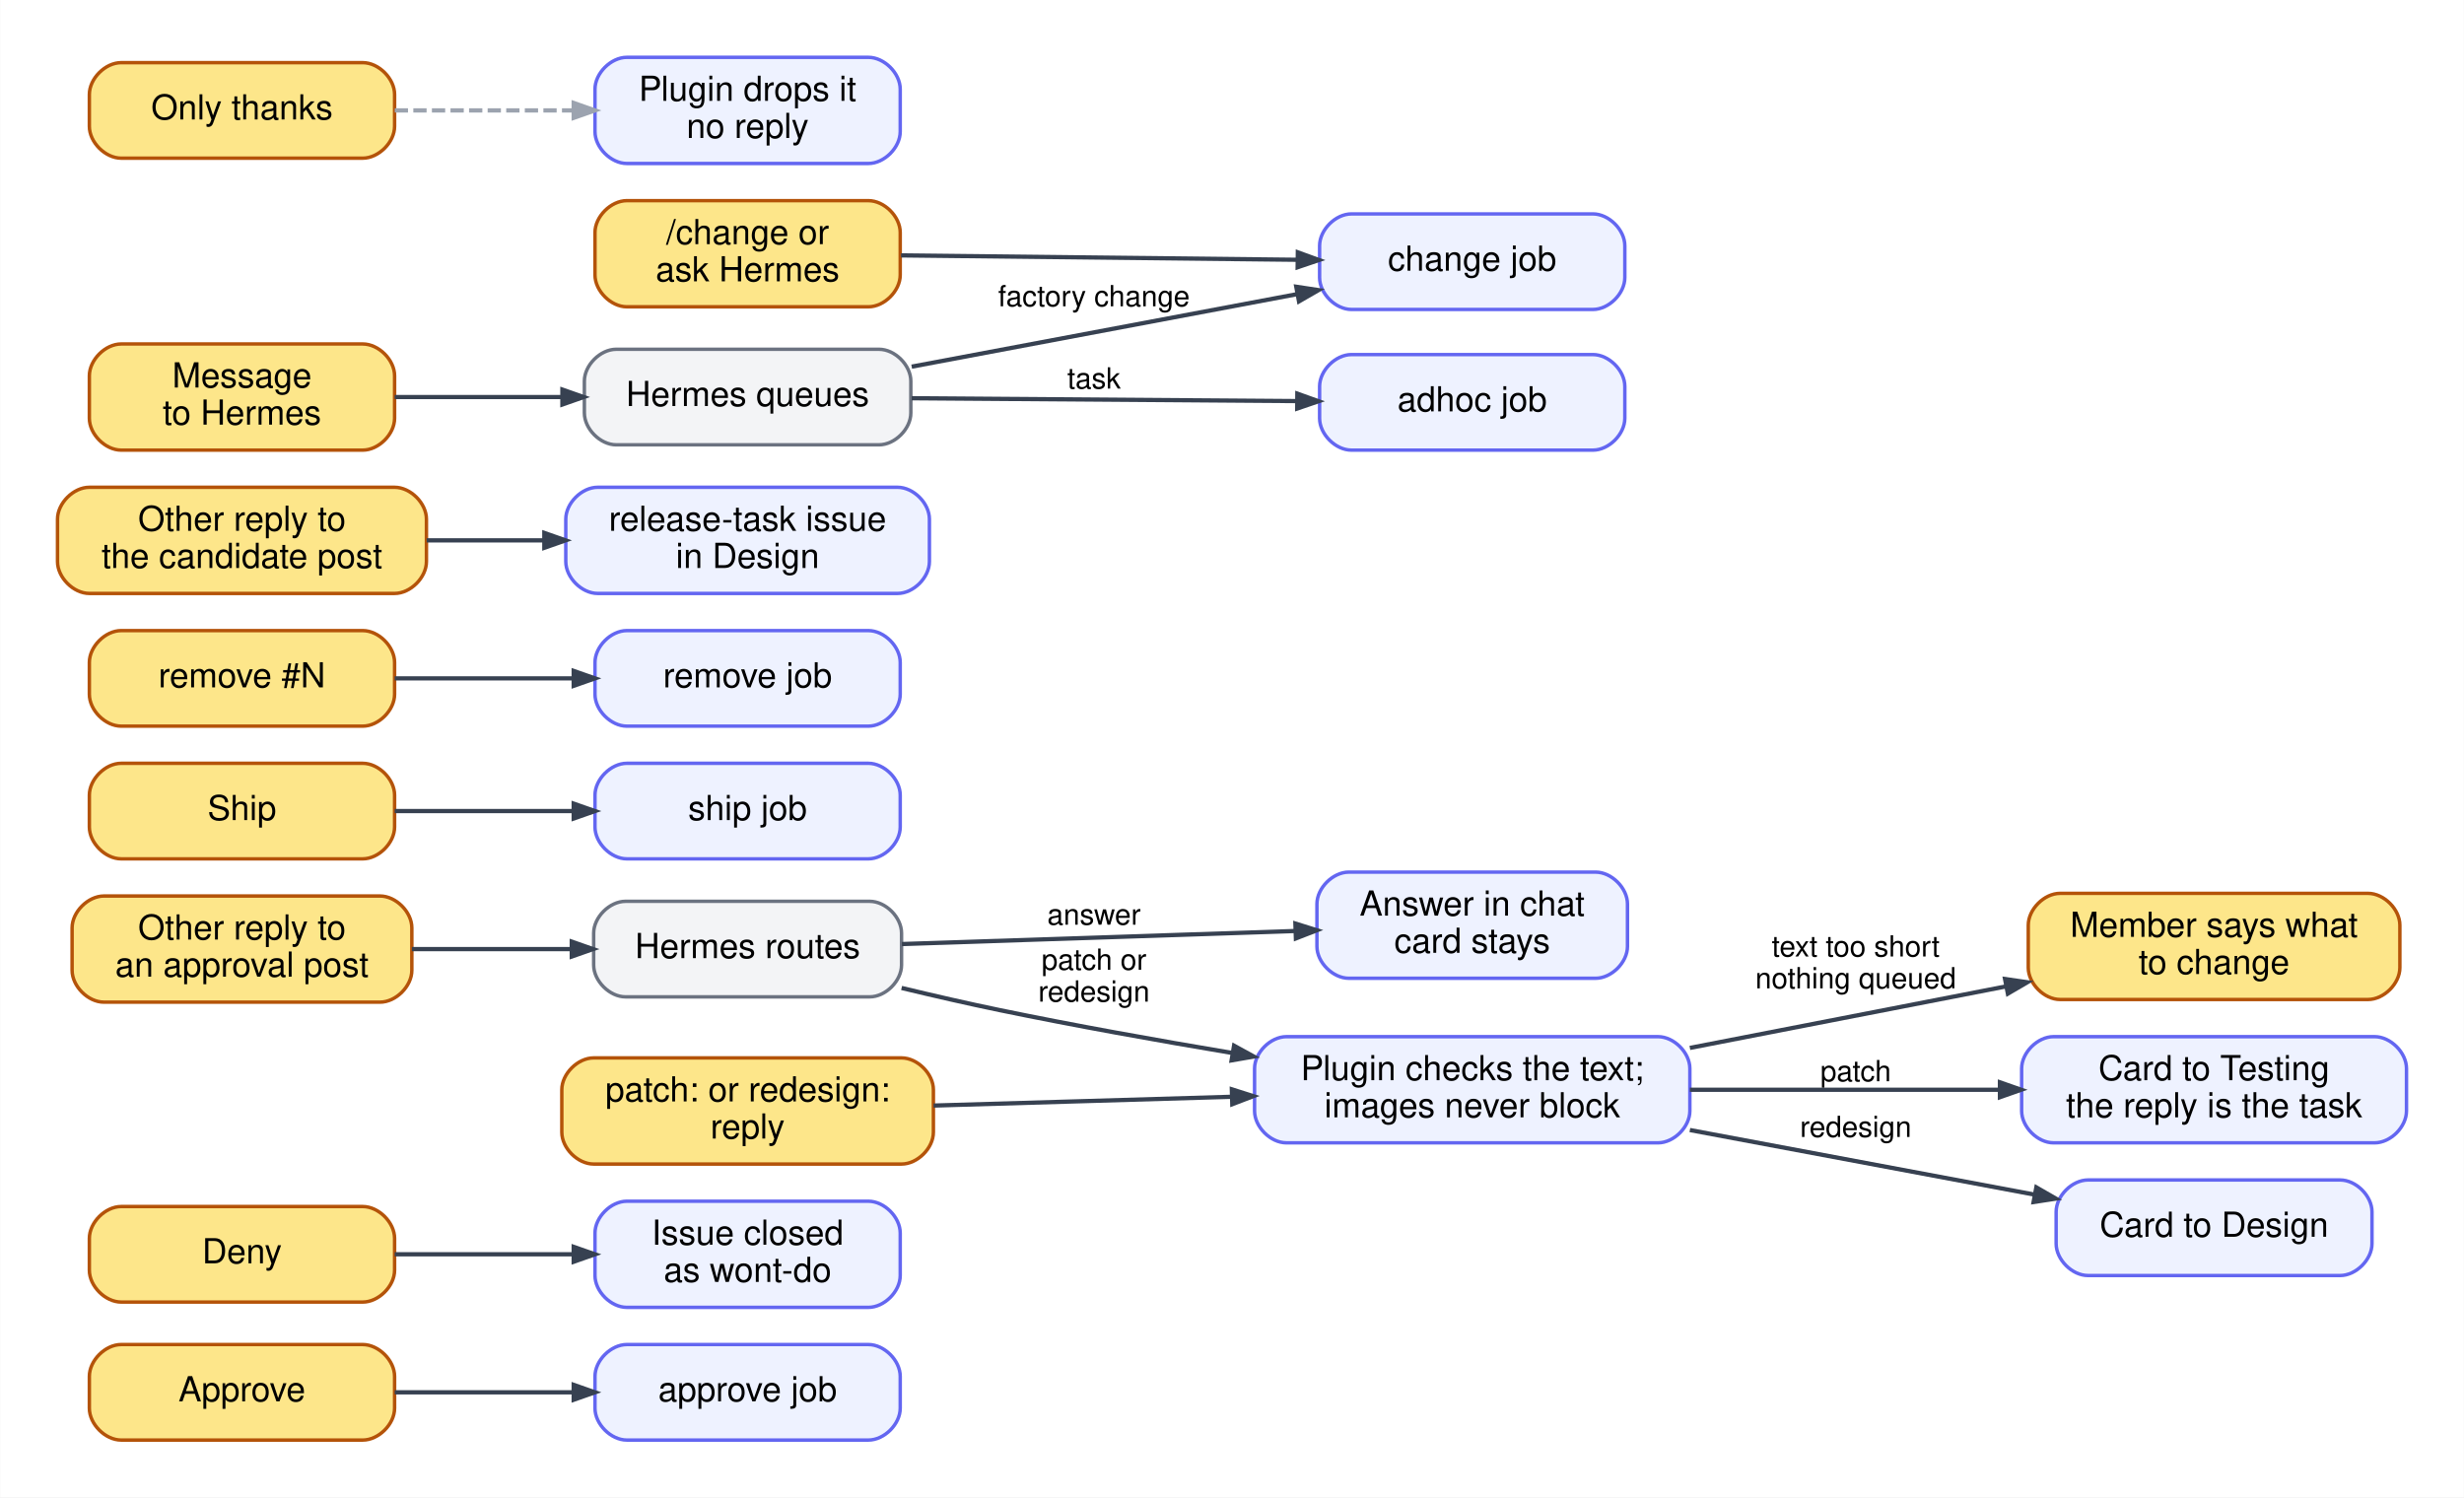
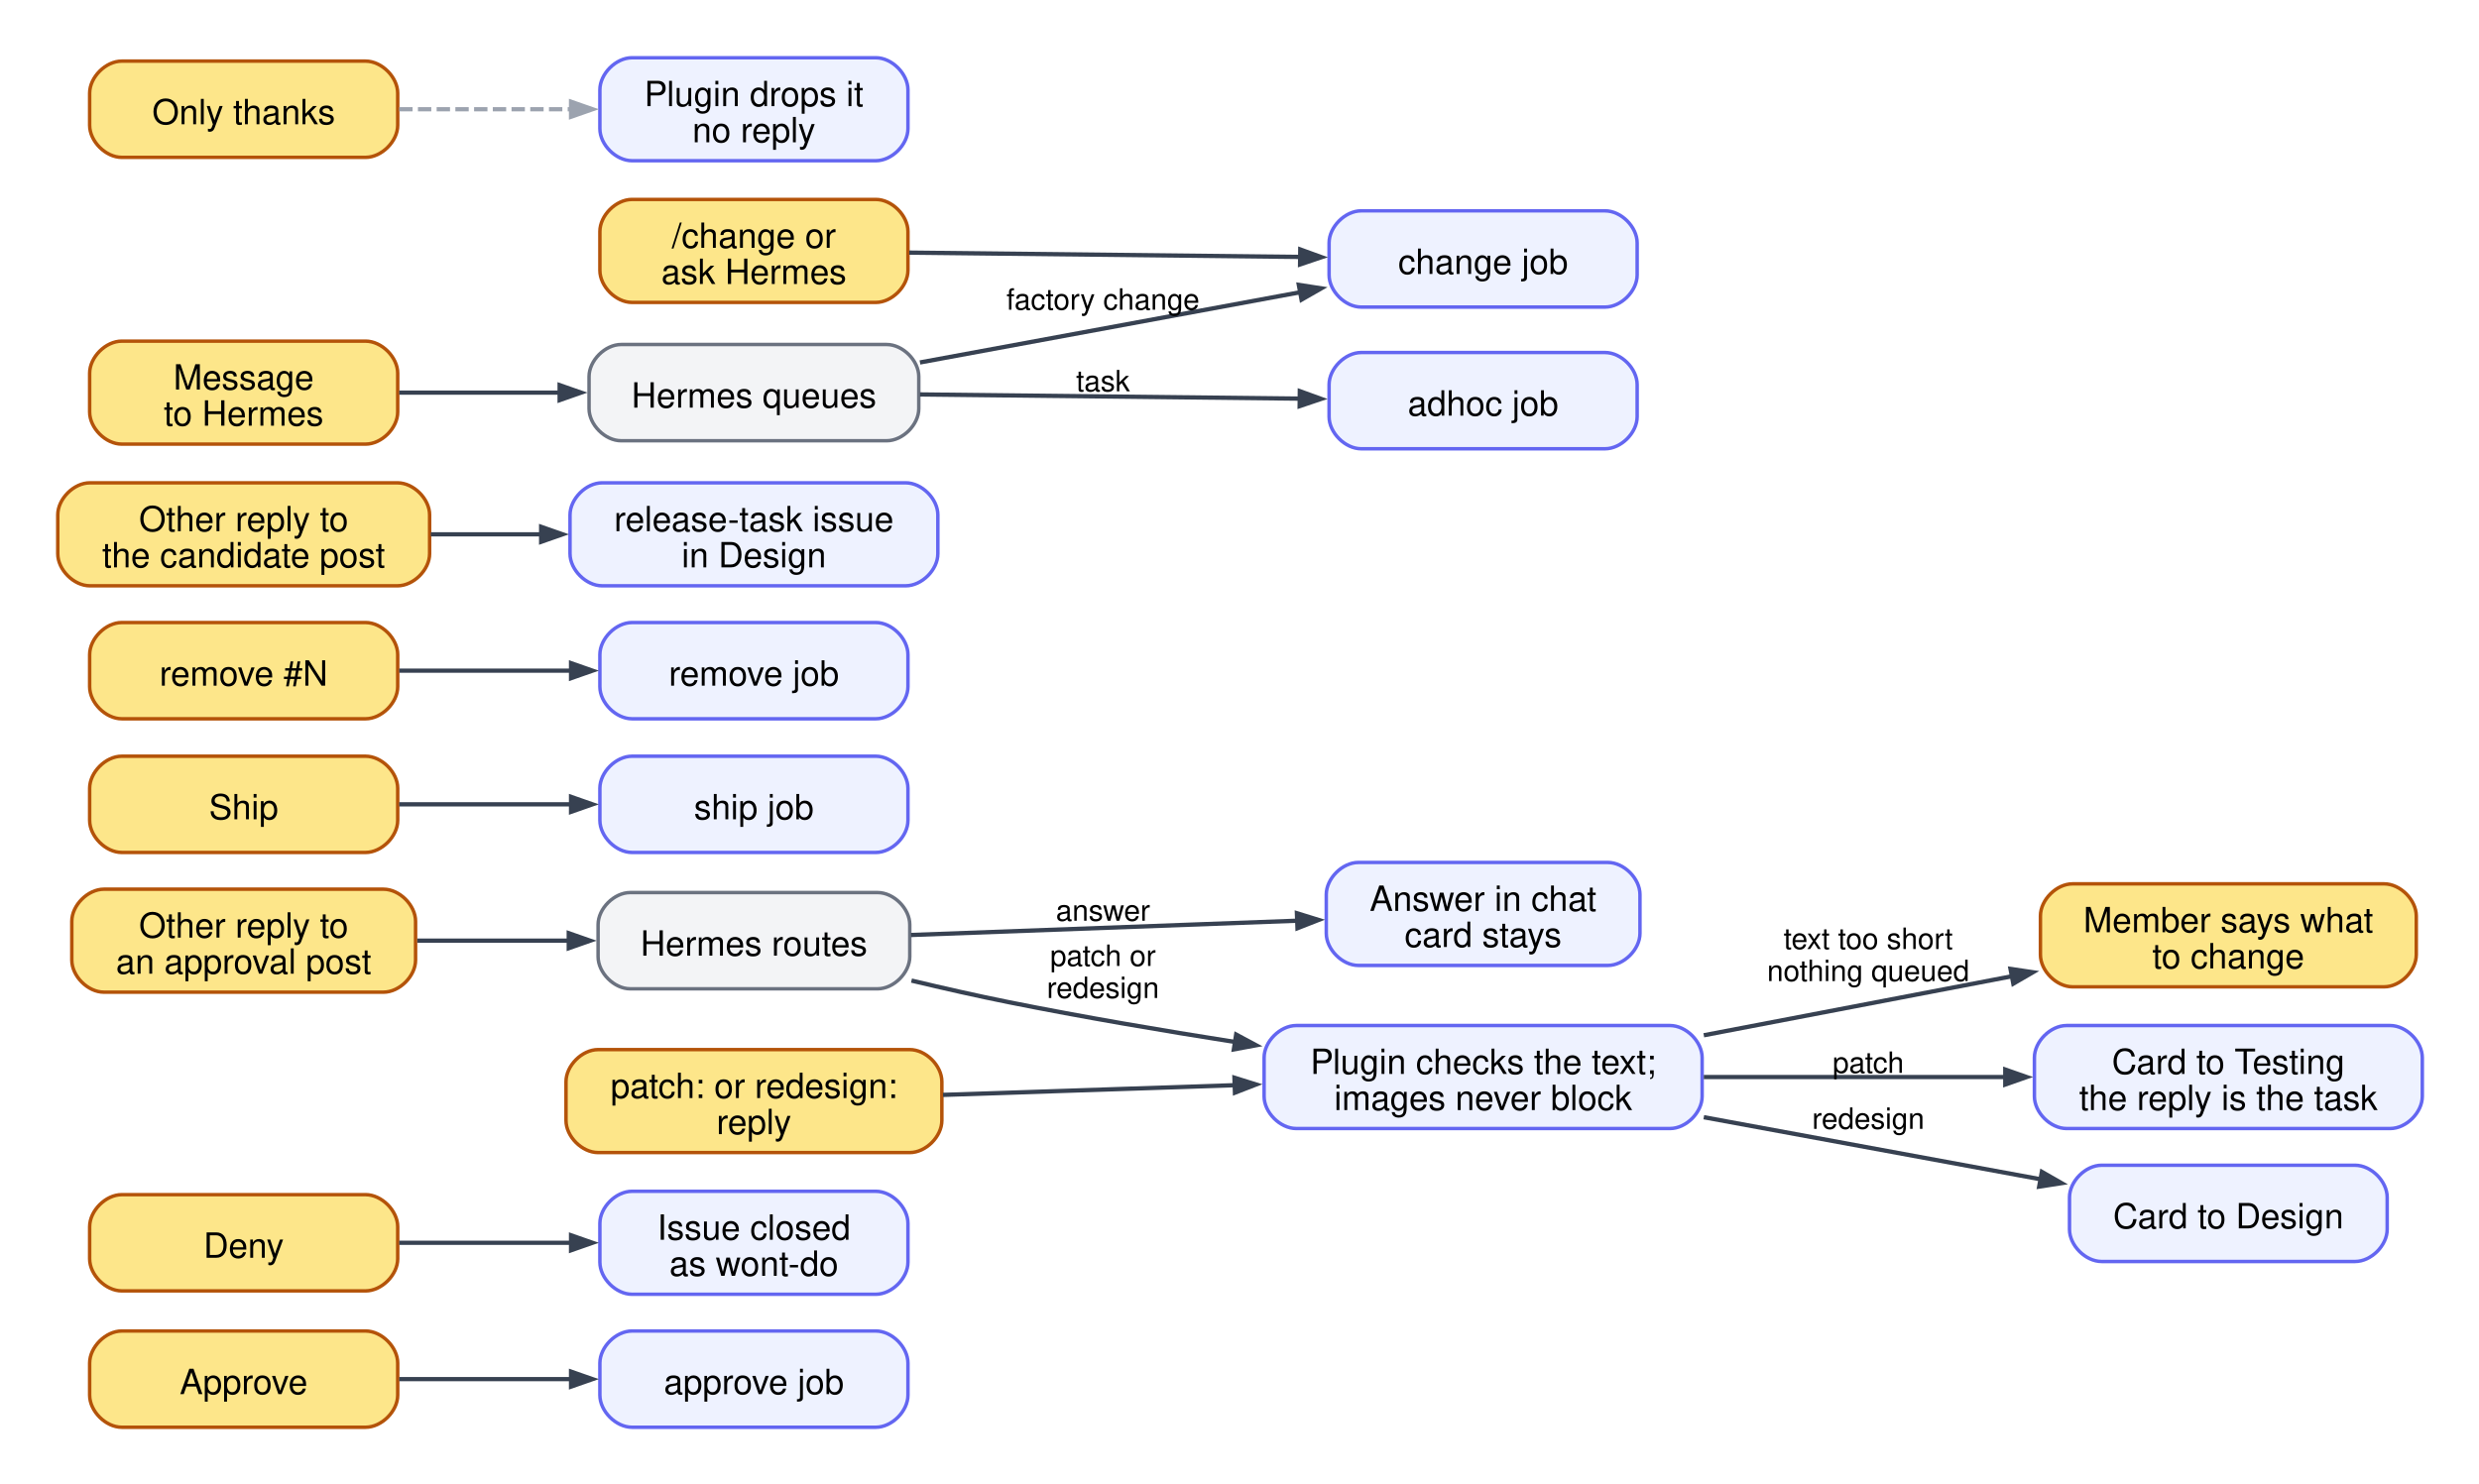
- <svg xmlns="http://www.w3.org/2000/svg" width="928pt" height="564pt" viewBox="0.00 0.00 928.20 564.20">
-   <g id="graph0" class="graph" transform="scale(1 1) rotate(0) translate(21.6 542.6)">
-     <polygon fill="white" stroke="transparent" points="-21.6,21.6 -21.6,-542.6 906.6,-542.6 906.6,21.6 -21.6,21.6" />
+ <svg xmlns="http://www.w3.org/2000/svg" width="927pt" height="555pt" viewBox="0.00 0.00 927.00 555.00">
+   <g id="graph0" class="graph" transform="scale(1 1) rotate(0) translate(21.6 533.86)">
+     <polygon fill="white" stroke="none" points="-21.6,21.6 -21.6,-533.86 905.8,-533.86 905.8,21.6 -21.6,21.6" />
    <g id="node1" class="node">
-       <path fill="#fde68a" stroke="#b45309" stroke-width="1.3" d="M115,-36C115,-36 24,-36 24,-36 18,-36 12,-30 12,-24 12,-24 12,-12 12,-12 12,-6 18,0 24,0 24,0 115,0 115,0 121,0 127,-6 127,-12 127,-12 127,-24 127,-24 127,-30 121,-36 115,-36" />
-       <text text-anchor="middle" x="69.5" y="-14.6" font-family="Helvetica,sans-Serif" font-size="13.00">Approve</text>
+       <path fill="#fde68a" stroke="#b45309" stroke-width="1.3" d="M115.12,-36C115.12,-36 23.92,-36 23.92,-36 17.92,-36 11.92,-30 11.92,-24 11.92,-24 11.92,-12 11.92,-12 11.92,-6 17.92,0 23.92,0 23.92,0 115.12,0 115.12,0 121.12,0 127.12,-6 127.12,-12 127.12,-12 127.12,-24 127.12,-24 127.12,-30 121.12,-36 115.12,-36" />
+       <text xml:space="preserve" text-anchor="middle" x="69.52" y="-12.4" font-family="Helvetica,sans-Serif" font-size="13.00">Approve</text>
    </g>
    <g id="node15" class="node">
-       <path fill="#eef2ff" stroke="#6366f1" stroke-width="1.3" d="M305.5,-36C305.5,-36 214.5,-36 214.5,-36 208.5,-36 202.5,-30 202.5,-24 202.5,-24 202.5,-12 202.5,-12 202.5,-6 208.5,0 214.5,0 214.5,0 305.5,0 305.5,0 311.5,0 317.5,-6 317.5,-12 317.5,-12 317.5,-24 317.5,-24 317.5,-30 311.5,-36 305.5,-36" />
-       <text text-anchor="middle" x="260" y="-14.6" font-family="Helvetica,sans-Serif" font-size="13.00">approve job</text>
+       <path fill="#eef2ff" stroke="#6366f1" stroke-width="1.3" d="M305.92,-36C305.92,-36 214.72,-36 214.72,-36 208.72,-36 202.72,-30 202.72,-24 202.72,-24 202.72,-12 202.72,-12 202.72,-6 208.72,0 214.72,0 214.72,0 305.92,0 305.92,0 311.92,0 317.92,-6 317.92,-12 317.92,-12 317.92,-24 317.92,-24 317.92,-30 311.92,-36 305.92,-36" />
+       <text xml:space="preserve" text-anchor="middle" x="260.32" y="-12.4" font-family="Helvetica,sans-Serif" font-size="13.00">approve job</text>
    </g>
    <g id="edge1" class="edge">
-       <path fill="none" stroke="#374151" stroke-width="1.6" d="M127.06,-18C148.21,-18 172.4,-18 194.24,-18" />
-       <polygon fill="#374151" stroke="#374151" stroke-width="1.6" points="194.48,-20.8 202.48,-18 194.48,-15.2 194.48,-20.8" />
+       <path fill="none" stroke="#374151" stroke-width="1.6" d="M127.68,-18C148.02,-18 171.09,-18 192.19,-18" />
+       <polygon fill="#374151" stroke="#374151" stroke-width="1.6" points="191.94,-20.8 199.94,-18 191.94,-15.2 191.94,-20.8" />
    </g>
    <g id="node2" class="node">
-       <path fill="#fde68a" stroke="#b45309" stroke-width="1.3" d="M115,-88C115,-88 24,-88 24,-88 18,-88 12,-82 12,-76 12,-76 12,-64 12,-64 12,-58 18,-52 24,-52 24,-52 115,-52 115,-52 121,-52 127,-58 127,-64 127,-64 127,-76 127,-76 127,-82 121,-88 115,-88" />
-       <text text-anchor="middle" x="69.5" y="-66.6" font-family="Helvetica,sans-Serif" font-size="13.00">Deny</text>
+       <path fill="#fde68a" stroke="#b45309" stroke-width="1.3" d="M115.12,-87C115.12,-87 23.92,-87 23.92,-87 17.92,-87 11.92,-81 11.92,-75 11.92,-75 11.92,-63 11.92,-63 11.92,-57 17.92,-51 23.92,-51 23.92,-51 115.12,-51 115.12,-51 121.12,-51 127.12,-57 127.12,-63 127.12,-63 127.12,-75 127.12,-75 127.12,-81 121.12,-87 115.12,-87" />
+       <text xml:space="preserve" text-anchor="middle" x="69.52" y="-63.4" font-family="Helvetica,sans-Serif" font-size="13.00">Deny</text>
    </g>
    <g id="node16" class="node">
-       <path fill="#eef2ff" stroke="#6366f1" stroke-width="1.3" d="M305.5,-90C305.5,-90 214.5,-90 214.5,-90 208.5,-90 202.5,-84 202.5,-78 202.5,-78 202.5,-62 202.5,-62 202.5,-56 208.5,-50 214.5,-50 214.5,-50 305.5,-50 305.5,-50 311.5,-50 317.5,-56 317.5,-62 317.5,-62 317.5,-78 317.5,-78 317.5,-84 311.5,-90 305.5,-90" />
-       <text text-anchor="middle" x="260" y="-73.6" font-family="Helvetica,sans-Serif" font-size="13.00">Issue closed</text>
-       <text text-anchor="middle" x="260" y="-59.6" font-family="Helvetica,sans-Serif" font-size="13.00">as wont-do</text>
+       <path fill="#eef2ff" stroke="#6366f1" stroke-width="1.3" d="M305.92,-88.26C305.92,-88.26 214.72,-88.26 214.72,-88.26 208.72,-88.26 202.72,-82.26 202.72,-76.26 202.72,-76.26 202.72,-61.74 202.72,-61.74 202.72,-55.74 208.72,-49.74 214.72,-49.74 214.72,-49.74 305.92,-49.74 305.92,-49.74 311.92,-49.74 317.92,-55.74 317.92,-61.74 317.92,-61.74 317.92,-76.26 317.92,-76.26 317.92,-82.26 311.92,-88.26 305.92,-88.26" />
+       <text xml:space="preserve" text-anchor="middle" x="260.32" y="-70.15" font-family="Helvetica,sans-Serif" font-size="13.00">Issue closed</text>
+       <text xml:space="preserve" text-anchor="middle" x="260.32" y="-56.65" font-family="Helvetica,sans-Serif" font-size="13.00">as wont-do</text>
    </g>
    <g id="edge2" class="edge">
-       <path fill="none" stroke="#374151" stroke-width="1.6" d="M127.06,-70C148.21,-70 172.4,-70 194.24,-70" />
-       <polygon fill="#374151" stroke="#374151" stroke-width="1.6" points="194.48,-72.8 202.48,-70 194.48,-67.2 194.48,-72.8" />
+       <path fill="none" stroke="#374151" stroke-width="1.6" d="M127.68,-69C148.02,-69 171.09,-69 192.19,-69" />
+       <polygon fill="#374151" stroke="#374151" stroke-width="1.6" points="191.94,-71.8 199.94,-69 191.94,-66.2 191.94,-71.8" />
    </g>
    <g id="node3" class="node">
-       <path fill="#fde68a" stroke="#b45309" stroke-width="1.3" d="M121.5,-205C121.5,-205 17.5,-205 17.5,-205 11.5,-205 5.5,-199 5.5,-193 5.5,-193 5.5,-177 5.5,-177 5.5,-171 11.5,-165 17.5,-165 17.5,-165 121.5,-165 121.5,-165 127.5,-165 133.5,-171 133.5,-177 133.5,-177 133.5,-193 133.5,-193 133.5,-199 127.5,-205 121.5,-205" />
-       <text text-anchor="middle" x="69.5" y="-188.6" font-family="Helvetica,sans-Serif" font-size="13.00">Other reply to</text>
-       <text text-anchor="middle" x="69.5" y="-174.6" font-family="Helvetica,sans-Serif" font-size="13.00">an approval post</text>
+       <path fill="#fde68a" stroke="#b45309" stroke-width="1.3" d="M121.8,-201.26C121.8,-201.26 17.25,-201.26 17.25,-201.26 11.25,-201.26 5.25,-195.26 5.25,-189.26 5.25,-189.26 5.25,-174.74 5.25,-174.74 5.25,-168.74 11.25,-162.74 17.25,-162.74 17.25,-162.74 121.8,-162.74 121.8,-162.74 127.8,-162.74 133.8,-168.74 133.8,-174.74 133.8,-174.74 133.8,-189.26 133.8,-189.26 133.8,-195.26 127.8,-201.26 121.8,-201.26" />
+       <text xml:space="preserve" text-anchor="middle" x="69.52" y="-183.15" font-family="Helvetica,sans-Serif" font-size="13.00">Other reply to</text>
+       <text xml:space="preserve" text-anchor="middle" x="69.52" y="-169.65" font-family="Helvetica,sans-Serif" font-size="13.00">an approval post</text>
    </g>
    <g id="node12" class="node">
-       <path fill="#f3f4f6" stroke="#6b7280" stroke-width="1.3" d="M306,-203C306,-203 214,-203 214,-203 208,-203 202,-197 202,-191 202,-191 202,-179 202,-179 202,-173 208,-167 214,-167 214,-167 306,-167 306,-167 312,-167 318,-173 318,-179 318,-179 318,-191 318,-191 318,-197 312,-203 306,-203" />
-       <text text-anchor="middle" x="260" y="-181.6" font-family="Helvetica,sans-Serif" font-size="13.00">Hermes routes</text>
+       <path fill="#f3f4f6" stroke="#6b7280" stroke-width="1.3" d="M306.6,-200C306.6,-200 214.05,-200 214.05,-200 208.05,-200 202.05,-194 202.05,-188 202.05,-188 202.05,-176 202.05,-176 202.05,-170 208.05,-164 214.05,-164 214.05,-164 306.6,-164 306.6,-164 312.6,-164 318.6,-170 318.6,-176 318.6,-176 318.6,-188 318.6,-188 318.6,-194 312.6,-200 306.6,-200" />
+       <text xml:space="preserve" text-anchor="middle" x="260.32" y="-176.4" font-family="Helvetica,sans-Serif" font-size="13.00">Hermes routes</text>
    </g>
    <g id="edge3" class="edge">
-       <path fill="none" stroke="#374151" stroke-width="1.6" d="M133.53,-185C152.82,-185 174.08,-185 193.53,-185" />
-       <polygon fill="#374151" stroke="#374151" stroke-width="1.6" points="193.75,-187.8 201.75,-185 193.75,-182.2 193.75,-187.8" />
+       <path fill="none" stroke="#374151" stroke-width="1.6" d="M134.44,-182C152.68,-182 172.62,-182 191.11,-182" />
+       <polygon fill="#374151" stroke="#374151" stroke-width="1.6" points="191.08,-184.8 199.08,-182 191.08,-179.2 191.08,-184.8" />
    </g>
    <g id="node4" class="node">
-       <path fill="#fde68a" stroke="#b45309" stroke-width="1.3" d="M318,-144C318,-144 202,-144 202,-144 196,-144 190,-138 190,-132 190,-132 190,-116 190,-116 190,-110 196,-104 202,-104 202,-104 318,-104 318,-104 324,-104 330,-110 330,-116 330,-116 330,-132 330,-132 330,-138 324,-144 318,-144" />
-       <text text-anchor="middle" x="260" y="-127.6" font-family="Helvetica,sans-Serif" font-size="13.00">patch: or redesign:</text>
-       <text text-anchor="middle" x="260" y="-113.6" font-family="Helvetica,sans-Serif" font-size="13.00">reply</text>
+       <path fill="#fde68a" stroke="#b45309" stroke-width="1.3" d="M318.6,-141.26C318.6,-141.26 202.05,-141.26 202.05,-141.26 196.05,-141.26 190.05,-135.26 190.05,-129.26 190.05,-129.26 190.05,-114.74 190.05,-114.74 190.05,-108.74 196.05,-102.74 202.05,-102.74 202.05,-102.74 318.6,-102.74 318.6,-102.74 324.6,-102.74 330.6,-108.74 330.6,-114.74 330.6,-114.74 330.6,-129.26 330.6,-129.26 330.6,-135.26 324.6,-141.26 318.6,-141.26" />
+       <text xml:space="preserve" text-anchor="middle" x="260.32" y="-123.15" font-family="Helvetica,sans-Serif" font-size="13.00">patch: or redesign:</text>
+       <text xml:space="preserve" text-anchor="middle" x="260.32" y="-109.65" font-family="Helvetica,sans-Serif" font-size="13.00">reply</text>
    </g>
    <g id="node14" class="node">
-       <path fill="#eef2ff" stroke="#6366f1" stroke-width="1.3" d="M603,-152C603,-152 463,-152 463,-152 457,-152 451,-146 451,-140 451,-140 451,-124 451,-124 451,-118 457,-112 463,-112 463,-112 603,-112 603,-112 609,-112 615,-118 615,-124 615,-124 615,-140 615,-140 615,-146 609,-152 603,-152" />
-       <text text-anchor="middle" x="533" y="-135.6" font-family="Helvetica,sans-Serif" font-size="13.00">Plugin checks the text;</text>
-       <text text-anchor="middle" x="533" y="-121.6" font-family="Helvetica,sans-Serif" font-size="13.00">images never block</text>
+       <path fill="#eef2ff" stroke="#6366f1" stroke-width="1.3" d="M602.9,-150.26C602.9,-150.26 463.1,-150.26 463.1,-150.26 457.1,-150.26 451.1,-144.26 451.1,-138.26 451.1,-138.26 451.1,-123.74 451.1,-123.74 451.1,-117.74 457.1,-111.74 463.1,-111.74 463.1,-111.74 602.9,-111.74 602.9,-111.74 608.9,-111.74 614.9,-117.74 614.9,-123.74 614.9,-123.74 614.9,-138.26 614.9,-138.26 614.9,-144.26 608.9,-150.26 602.9,-150.26" />
+       <text xml:space="preserve" text-anchor="middle" x="533" y="-132.15" font-family="Helvetica,sans-Serif" font-size="13.00">Plugin checks the text;</text>
+       <text xml:space="preserve" text-anchor="middle" x="533" y="-118.65" font-family="Helvetica,sans-Serif" font-size="13.00">images never block</text>
    </g>
    <g id="edge6" class="edge">
-       <path fill="none" stroke="#374151" stroke-width="1.6" d="M330.09,-126.04C364.2,-127.05 405.78,-128.27 442.32,-129.35" />
-       <polygon fill="#374151" stroke="#374151" stroke-width="1.6" points="442.44,-132.16 450.52,-129.59 442.6,-126.56 442.44,-132.16" />
+       <path fill="none" stroke="#374151" stroke-width="1.6" d="M331.03,-124.32C364.39,-125.43 404.77,-126.77 440.56,-127.96" />
+       <polygon fill="#374151" stroke="#374151" stroke-width="1.6" points="440.01,-130.74 448.1,-128.21 440.2,-125.15 440.01,-130.74" />
    </g>
    <g id="node5" class="node">
-       <path fill="#fde68a" stroke="#b45309" stroke-width="1.3" d="M115,-255C115,-255 24,-255 24,-255 18,-255 12,-249 12,-243 12,-243 12,-231 12,-231 12,-225 18,-219 24,-219 24,-219 115,-219 115,-219 121,-219 127,-225 127,-231 127,-231 127,-243 127,-243 127,-249 121,-255 115,-255" />
-       <text text-anchor="middle" x="69.5" y="-233.6" font-family="Helvetica,sans-Serif" font-size="13.00">Ship</text>
+       <path fill="#fde68a" stroke="#b45309" stroke-width="1.3" d="M115.12,-251C115.12,-251 23.92,-251 23.92,-251 17.92,-251 11.92,-245 11.92,-239 11.92,-239 11.92,-227 11.92,-227 11.92,-221 17.92,-215 23.92,-215 23.92,-215 115.12,-215 115.12,-215 121.12,-215 127.12,-221 127.12,-227 127.12,-227 127.12,-239 127.12,-239 127.12,-245 121.12,-251 115.12,-251" />
+       <text xml:space="preserve" text-anchor="middle" x="69.52" y="-227.4" font-family="Helvetica,sans-Serif" font-size="13.00">Ship</text>
    </g>
    <g id="node20" class="node">
-       <path fill="#eef2ff" stroke="#6366f1" stroke-width="1.3" d="M305.5,-255C305.5,-255 214.5,-255 214.5,-255 208.5,-255 202.5,-249 202.5,-243 202.5,-243 202.5,-231 202.5,-231 202.5,-225 208.5,-219 214.5,-219 214.5,-219 305.5,-219 305.5,-219 311.5,-219 317.5,-225 317.5,-231 317.5,-231 317.5,-243 317.5,-243 317.5,-249 311.5,-255 305.5,-255" />
-       <text text-anchor="middle" x="260" y="-233.6" font-family="Helvetica,sans-Serif" font-size="13.00">ship job</text>
+       <path fill="#eef2ff" stroke="#6366f1" stroke-width="1.3" d="M305.92,-251C305.92,-251 214.72,-251 214.72,-251 208.72,-251 202.72,-245 202.72,-239 202.72,-239 202.72,-227 202.72,-227 202.72,-221 208.72,-215 214.72,-215 214.72,-215 305.92,-215 305.92,-215 311.92,-215 317.92,-221 317.92,-227 317.92,-227 317.92,-239 317.92,-239 317.92,-245 311.92,-251 305.92,-251" />
+       <text xml:space="preserve" text-anchor="middle" x="260.32" y="-227.4" font-family="Helvetica,sans-Serif" font-size="13.00">ship job</text>
    </g>
    <g id="edge10" class="edge">
-       <path fill="none" stroke="#374151" stroke-width="1.6" d="M127.06,-237C148.21,-237 172.4,-237 194.24,-237" />
-       <polygon fill="#374151" stroke="#374151" stroke-width="1.6" points="194.48,-239.8 202.48,-237 194.48,-234.2 194.48,-239.8" />
+       <path fill="none" stroke="#374151" stroke-width="1.6" d="M127.68,-233C148.02,-233 171.09,-233 192.19,-233" />
+       <polygon fill="#374151" stroke="#374151" stroke-width="1.6" points="191.94,-235.8 199.94,-233 191.94,-230.2 191.94,-235.8" />
    </g>
    <g id="node6" class="node">
-       <path fill="#fde68a" stroke="#b45309" stroke-width="1.3" d="M115,-305C115,-305 24,-305 24,-305 18,-305 12,-299 12,-293 12,-293 12,-281 12,-281 12,-275 18,-269 24,-269 24,-269 115,-269 115,-269 121,-269 127,-275 127,-281 127,-281 127,-293 127,-293 127,-299 121,-305 115,-305" />
-       <text text-anchor="middle" x="69.5" y="-283.6" font-family="Helvetica,sans-Serif" font-size="13.00">remove #N</text>
+       <path fill="#fde68a" stroke="#b45309" stroke-width="1.3" d="M115.12,-301C115.12,-301 23.92,-301 23.92,-301 17.92,-301 11.92,-295 11.92,-289 11.92,-289 11.92,-277 11.92,-277 11.92,-271 17.92,-265 23.92,-265 23.92,-265 115.12,-265 115.12,-265 121.12,-265 127.12,-271 127.12,-277 127.12,-277 127.12,-289 127.12,-289 127.12,-295 121.12,-301 115.12,-301" />
+       <text xml:space="preserve" text-anchor="middle" x="69.52" y="-277.4" font-family="Helvetica,sans-Serif" font-size="13.00">remove #N</text>
    </g>
    <g id="node21" class="node">
-       <path fill="#eef2ff" stroke="#6366f1" stroke-width="1.3" d="M305.5,-305C305.5,-305 214.5,-305 214.5,-305 208.5,-305 202.5,-299 202.5,-293 202.5,-293 202.5,-281 202.5,-281 202.5,-275 208.5,-269 214.5,-269 214.5,-269 305.5,-269 305.5,-269 311.5,-269 317.5,-275 317.5,-281 317.5,-281 317.5,-293 317.5,-293 317.5,-299 311.5,-305 305.5,-305" />
-       <text text-anchor="middle" x="260" y="-283.6" font-family="Helvetica,sans-Serif" font-size="13.00">remove job</text>
+       <path fill="#eef2ff" stroke="#6366f1" stroke-width="1.3" d="M305.92,-301C305.92,-301 214.72,-301 214.72,-301 208.72,-301 202.72,-295 202.72,-289 202.72,-289 202.72,-277 202.72,-277 202.72,-271 208.72,-265 214.72,-265 214.72,-265 305.92,-265 305.92,-265 311.92,-265 317.92,-271 317.92,-277 317.92,-277 317.92,-289 317.92,-289 317.92,-295 311.92,-301 305.92,-301" />
+       <text xml:space="preserve" text-anchor="middle" x="260.32" y="-277.4" font-family="Helvetica,sans-Serif" font-size="13.00">remove job</text>
    </g>
    <g id="edge11" class="edge">
-       <path fill="none" stroke="#374151" stroke-width="1.6" d="M127.06,-287C148.21,-287 172.4,-287 194.24,-287" />
-       <polygon fill="#374151" stroke="#374151" stroke-width="1.6" points="194.48,-289.8 202.48,-287 194.48,-284.2 194.48,-289.8" />
+       <path fill="none" stroke="#374151" stroke-width="1.6" d="M127.68,-283C148.02,-283 171.09,-283 192.19,-283" />
+       <polygon fill="#374151" stroke="#374151" stroke-width="1.6" points="191.94,-285.8 199.94,-283 191.94,-280.2 191.94,-285.8" />
    </g>
    <g id="node7" class="node">
-       <path fill="#fde68a" stroke="#b45309" stroke-width="1.3" d="M127,-359C127,-359 12,-359 12,-359 6,-359 0,-353 0,-347 0,-347 0,-331 0,-331 0,-325 6,-319 12,-319 12,-319 127,-319 127,-319 133,-319 139,-325 139,-331 139,-331 139,-347 139,-347 139,-353 133,-359 127,-359" />
-       <text text-anchor="middle" x="69.5" y="-342.6" font-family="Helvetica,sans-Serif" font-size="13.00">Other reply to</text>
-       <text text-anchor="middle" x="69.5" y="-328.6" font-family="Helvetica,sans-Serif" font-size="13.00">the candidate post</text>
+       <path fill="#fde68a" stroke="#b45309" stroke-width="1.3" d="M127.05,-353.26C127.05,-353.26 12,-353.26 12,-353.26 6,-353.26 0,-347.26 0,-341.26 0,-341.26 0,-326.74 0,-326.74 0,-320.74 6,-314.74 12,-314.74 12,-314.74 127.05,-314.74 127.05,-314.74 133.05,-314.74 139.05,-320.74 139.05,-326.74 139.05,-326.74 139.05,-341.26 139.05,-341.26 139.05,-347.26 133.05,-353.26 127.05,-353.26" />
+       <text xml:space="preserve" text-anchor="middle" x="69.52" y="-335.15" font-family="Helvetica,sans-Serif" font-size="13.00">Other reply to</text>
+       <text xml:space="preserve" text-anchor="middle" x="69.52" y="-321.65" font-family="Helvetica,sans-Serif" font-size="13.00">the candidate post</text>
    </g>
    <g id="node22" class="node">
-       <path fill="#eef2ff" stroke="#6366f1" stroke-width="1.3" d="M316.5,-359C316.5,-359 203.5,-359 203.5,-359 197.5,-359 191.5,-353 191.5,-347 191.5,-347 191.5,-331 191.5,-331 191.5,-325 197.5,-319 203.5,-319 203.5,-319 316.5,-319 316.5,-319 322.5,-319 328.5,-325 328.5,-331 328.5,-331 328.5,-347 328.5,-347 328.5,-353 322.5,-359 316.5,-359" />
-       <text text-anchor="middle" x="260" y="-342.6" font-family="Helvetica,sans-Serif" font-size="13.00">release-task issue</text>
-       <text text-anchor="middle" x="260" y="-328.6" font-family="Helvetica,sans-Serif" font-size="13.00">in Design</text>
+       <path fill="#eef2ff" stroke="#6366f1" stroke-width="1.3" d="M317.1,-353.26C317.1,-353.26 203.55,-353.26 203.55,-353.26 197.55,-353.26 191.55,-347.26 191.55,-341.26 191.55,-341.26 191.55,-326.74 191.55,-326.74 191.55,-320.74 197.55,-314.74 203.55,-314.74 203.55,-314.74 317.1,-314.74 317.1,-314.74 323.1,-314.74 329.1,-320.74 329.1,-326.74 329.1,-326.74 329.1,-341.26 329.1,-341.26 329.1,-347.26 323.1,-353.26 317.1,-353.26" />
+       <text xml:space="preserve" text-anchor="middle" x="260.32" y="-335.15" font-family="Helvetica,sans-Serif" font-size="13.00">release-task issue</text>
+       <text xml:space="preserve" text-anchor="middle" x="260.32" y="-321.65" font-family="Helvetica,sans-Serif" font-size="13.00">in Design</text>
    </g>
    <g id="edge12" class="edge">
-       <path fill="none" stroke="#374151" stroke-width="1.6" d="M139.09,-339C153.47,-339 168.73,-339 183.36,-339" />
-       <polygon fill="#374151" stroke="#374151" stroke-width="1.6" points="183.41,-341.8 191.41,-339 183.41,-336.2 183.41,-341.8" />
+       <path fill="none" stroke="#374151" stroke-width="1.6" d="M139.49,-334C152.92,-334 167.09,-334 180.8,-334" />
+       <polygon fill="#374151" stroke="#374151" stroke-width="1.6" points="180.76,-336.8 188.76,-334 180.76,-331.2 180.76,-336.8" />
    </g>
    <g id="node8" class="node">
-       <path fill="#fde68a" stroke="#b45309" stroke-width="1.3" d="M305.5,-467C305.5,-467 214.5,-467 214.5,-467 208.5,-467 202.5,-461 202.5,-455 202.5,-455 202.5,-439 202.5,-439 202.5,-433 208.5,-427 214.5,-427 214.5,-427 305.5,-427 305.5,-427 311.5,-427 317.5,-433 317.5,-439 317.5,-439 317.5,-455 317.5,-455 317.5,-461 311.5,-467 305.5,-467" />
-       <text text-anchor="middle" x="260" y="-450.6" font-family="Helvetica,sans-Serif" font-size="13.00">/change or</text>
-       <text text-anchor="middle" x="260" y="-436.6" font-family="Helvetica,sans-Serif" font-size="13.00">ask Hermes</text>
+       <path fill="#fde68a" stroke="#b45309" stroke-width="1.3" d="M305.92,-459.26C305.92,-459.26 214.72,-459.26 214.72,-459.26 208.72,-459.26 202.72,-453.26 202.72,-447.26 202.72,-447.26 202.72,-432.74 202.72,-432.74 202.72,-426.74 208.72,-420.74 214.72,-420.74 214.72,-420.74 305.92,-420.74 305.92,-420.74 311.92,-420.74 317.92,-426.74 317.92,-432.74 317.92,-432.74 317.92,-447.26 317.92,-447.26 317.92,-453.26 311.92,-459.26 305.92,-459.26" />
+       <text xml:space="preserve" text-anchor="middle" x="260.32" y="-441.15" font-family="Helvetica,sans-Serif" font-size="13.00">/change or</text>
+       <text xml:space="preserve" text-anchor="middle" x="260.32" y="-427.65" font-family="Helvetica,sans-Serif" font-size="13.00">ask Hermes</text>
    </g>
    <g id="node23" class="node">
-       <path fill="#eef2ff" stroke="#6366f1" stroke-width="1.3" d="M578.5,-462C578.5,-462 487.5,-462 487.5,-462 481.5,-462 475.5,-456 475.5,-450 475.5,-450 475.5,-438 475.5,-438 475.5,-432 481.5,-426 487.5,-426 487.5,-426 578.5,-426 578.5,-426 584.5,-426 590.5,-432 590.5,-438 590.5,-438 590.5,-450 590.5,-450 590.5,-456 584.5,-462 578.5,-462" />
-       <text text-anchor="middle" x="533" y="-440.6" font-family="Helvetica,sans-Serif" font-size="13.00">change job</text>
+       <path fill="#eef2ff" stroke="#6366f1" stroke-width="1.3" d="M578.6,-455C578.6,-455 487.4,-455 487.4,-455 481.4,-455 475.4,-449 475.4,-443 475.4,-443 475.4,-431 475.4,-431 475.4,-425 481.4,-419 487.4,-419 487.4,-419 578.6,-419 578.6,-419 584.6,-419 590.6,-425 590.6,-431 590.6,-431 590.6,-443 590.6,-443 590.6,-449 584.6,-455 578.6,-455" />
+       <text xml:space="preserve" text-anchor="middle" x="533" y="-431.4" font-family="Helvetica,sans-Serif" font-size="13.00">change job</text>
    </g>
    <g id="edge13" class="edge">
-       <path fill="none" stroke="#374151" stroke-width="1.6" d="M317.81,-446.37C361.44,-445.89 421.73,-445.22 467.24,-444.72" />
-       <polygon fill="#374151" stroke="#374151" stroke-width="1.6" points="467.3,-447.52 475.26,-444.63 467.23,-441.92 467.3,-447.52" />
+       <path fill="none" stroke="#374151" stroke-width="1.6" d="M318.4,-439.37C361.13,-438.89 419.74,-438.24 464.75,-437.75" />
+       <polygon fill="#374151" stroke="#374151" stroke-width="1.6" points="464.62,-440.55 472.58,-437.66 464.55,-434.95 464.62,-440.55" />
    </g>
    <g id="node9" class="node">
-       <path fill="#fde68a" stroke="#b45309" stroke-width="1.3" d="M115,-413C115,-413 24,-413 24,-413 18,-413 12,-407 12,-401 12,-401 12,-385 12,-385 12,-379 18,-373 24,-373 24,-373 115,-373 115,-373 121,-373 127,-379 127,-385 127,-385 127,-401 127,-401 127,-407 121,-413 115,-413" />
-       <text text-anchor="middle" x="69.5" y="-396.6" font-family="Helvetica,sans-Serif" font-size="13.00">Message</text>
-       <text text-anchor="middle" x="69.5" y="-382.6" font-family="Helvetica,sans-Serif" font-size="13.00">to Hermes</text>
+       <path fill="#fde68a" stroke="#b45309" stroke-width="1.3" d="M115.12,-406.26C115.12,-406.26 23.92,-406.26 23.92,-406.26 17.92,-406.26 11.92,-400.26 11.92,-394.26 11.92,-394.26 11.92,-379.74 11.92,-379.74 11.92,-373.74 17.92,-367.74 23.92,-367.74 23.92,-367.74 115.12,-367.74 115.12,-367.74 121.12,-367.74 127.12,-373.74 127.12,-379.74 127.12,-379.74 127.12,-394.26 127.12,-394.26 127.12,-400.26 121.12,-406.26 115.12,-406.26" />
+       <text xml:space="preserve" text-anchor="middle" x="69.52" y="-388.15" font-family="Helvetica,sans-Serif" font-size="13.00">Message</text>
+       <text xml:space="preserve" text-anchor="middle" x="69.52" y="-374.65" font-family="Helvetica,sans-Serif" font-size="13.00">to Hermes</text>
    </g>
    <g id="node13" class="node">
-       <path fill="#f3f4f6" stroke="#6b7280" stroke-width="1.3" d="M309.5,-411C309.5,-411 210.5,-411 210.5,-411 204.5,-411 198.5,-405 198.5,-399 198.5,-399 198.5,-387 198.5,-387 198.5,-381 204.5,-375 210.5,-375 210.5,-375 309.5,-375 309.5,-375 315.5,-375 321.5,-381 321.5,-387 321.5,-387 321.5,-399 321.5,-399 321.5,-405 315.5,-411 309.5,-411" />
-       <text text-anchor="middle" x="260" y="-389.6" font-family="Helvetica,sans-Serif" font-size="13.00">Hermes queues</text>
+       <path fill="#f3f4f6" stroke="#6b7280" stroke-width="1.3" d="M309.97,-405C309.97,-405 210.67,-405 210.67,-405 204.67,-405 198.67,-399 198.67,-393 198.67,-393 198.67,-381 198.67,-381 198.67,-375 204.67,-369 210.67,-369 210.67,-369 309.97,-369 309.97,-369 315.97,-369 321.97,-375 321.97,-381 321.97,-381 321.97,-393 321.97,-393 321.97,-399 315.97,-405 309.97,-405" />
+       <text xml:space="preserve" text-anchor="middle" x="260.32" y="-381.4" font-family="Helvetica,sans-Serif" font-size="13.00">Hermes queues</text>
    </g>
    <g id="edge14" class="edge">
-       <path fill="none" stroke="#374151" stroke-width="1.6" d="M127.06,-393C146.87,-393 169.35,-393 190.07,-393" />
-       <polygon fill="#374151" stroke="#374151" stroke-width="1.6" points="190.22,-395.8 198.22,-393 190.22,-390.2 190.22,-395.8" />
+       <path fill="none" stroke="#374151" stroke-width="1.6" d="M127.68,-387C146.63,-387 167.96,-387 187.85,-387" />
+       <polygon fill="#374151" stroke="#374151" stroke-width="1.6" points="187.67,-389.8 195.67,-387 187.67,-384.2 187.67,-389.8" />
    </g>
    <g id="node10" class="node">
-       <path fill="#fde68a" stroke="#b45309" stroke-width="1.3" d="M115,-519C115,-519 24,-519 24,-519 18,-519 12,-513 12,-507 12,-507 12,-495 12,-495 12,-489 18,-483 24,-483 24,-483 115,-483 115,-483 121,-483 127,-489 127,-495 127,-495 127,-507 127,-507 127,-513 121,-519 115,-519" />
-       <text text-anchor="middle" x="69.5" y="-497.6" font-family="Helvetica,sans-Serif" font-size="13.00">Only thanks</text>
+       <path fill="#fde68a" stroke="#b45309" stroke-width="1.3" d="M115.12,-511C115.12,-511 23.92,-511 23.92,-511 17.92,-511 11.92,-505 11.92,-499 11.92,-499 11.92,-487 11.92,-487 11.92,-481 17.92,-475 23.92,-475 23.92,-475 115.12,-475 115.12,-475 121.12,-475 127.12,-481 127.12,-487 127.12,-487 127.12,-499 127.12,-499 127.12,-505 121.12,-511 115.12,-511" />
+       <text xml:space="preserve" text-anchor="middle" x="69.52" y="-487.4" font-family="Helvetica,sans-Serif" font-size="13.00">Only thanks</text>
    </g>
    <g id="node25" class="node">
-       <path fill="#eef2ff" stroke="#6366f1" stroke-width="1.3" d="M305.5,-521C305.5,-521 214.5,-521 214.5,-521 208.5,-521 202.5,-515 202.5,-509 202.5,-509 202.5,-493 202.5,-493 202.5,-487 208.5,-481 214.5,-481 214.5,-481 305.5,-481 305.5,-481 311.5,-481 317.5,-487 317.5,-493 317.5,-493 317.5,-509 317.5,-509 317.5,-515 311.5,-521 305.5,-521" />
-       <text text-anchor="middle" x="260" y="-504.6" font-family="Helvetica,sans-Serif" font-size="13.00">Plugin drops it</text>
-       <text text-anchor="middle" x="260" y="-490.6" font-family="Helvetica,sans-Serif" font-size="13.00">no reply</text>
+       <path fill="#eef2ff" stroke="#6366f1" stroke-width="1.3" d="M305.92,-512.26C305.92,-512.26 214.72,-512.26 214.72,-512.26 208.72,-512.26 202.72,-506.26 202.72,-500.26 202.72,-500.26 202.72,-485.74 202.72,-485.74 202.72,-479.74 208.72,-473.74 214.72,-473.74 214.72,-473.74 305.92,-473.74 305.92,-473.74 311.92,-473.74 317.92,-479.74 317.92,-485.74 317.92,-485.74 317.92,-500.26 317.92,-500.26 317.92,-506.26 311.92,-512.26 305.92,-512.26" />
+       <text xml:space="preserve" text-anchor="middle" x="260.32" y="-494.15" font-family="Helvetica,sans-Serif" font-size="13.00">Plugin drops it</text>
+       <text xml:space="preserve" text-anchor="middle" x="260.32" y="-480.65" font-family="Helvetica,sans-Serif" font-size="13.00">no reply</text>
    </g>
    <g id="edge17" class="edge">
-       <path fill="none" stroke="#9ca3af" stroke-width="1.6" stroke-dasharray="5,2" d="M127.06,-501C148.21,-501 172.4,-501 194.24,-501" />
-       <polygon fill="#9ca3af" stroke="#9ca3af" stroke-width="1.6" points="194.48,-503.8 202.48,-501 194.48,-498.2 194.48,-503.8" />
+       <path fill="none" stroke="#9ca3af" stroke-width="1.6" stroke-dasharray="5,2" d="M127.68,-493C148.02,-493 171.09,-493 192.19,-493" />
+       <polygon fill="#9ca3af" stroke="#9ca3af" stroke-width="1.6" points="191.94,-495.8 199.94,-493 191.94,-490.2 191.94,-495.8" />
    </g>
    <g id="node11" class="node">
-       <path fill="#fde68a" stroke="#b45309" stroke-width="1.3" d="M870.5,-206C870.5,-206 754.5,-206 754.5,-206 748.5,-206 742.5,-200 742.5,-194 742.5,-194 742.5,-178 742.5,-178 742.5,-172 748.5,-166 754.5,-166 754.5,-166 870.5,-166 870.5,-166 876.5,-166 882.5,-172 882.5,-178 882.5,-178 882.5,-194 882.5,-194 882.5,-200 876.5,-206 870.5,-206" />
-       <text text-anchor="middle" x="812.5" y="-189.6" font-family="Helvetica,sans-Serif" font-size="13.00">Member says what</text>
-       <text text-anchor="middle" x="812.5" y="-175.6" font-family="Helvetica,sans-Serif" font-size="13.00">to change</text>
+       <path fill="#fde68a" stroke="#b45309" stroke-width="1.3" d="M869.95,-203.26C869.95,-203.26 753.4,-203.26 753.4,-203.26 747.4,-203.26 741.4,-197.26 741.4,-191.26 741.4,-191.26 741.4,-176.74 741.4,-176.74 741.4,-170.74 747.4,-164.74 753.4,-164.74 753.4,-164.74 869.95,-164.74 869.95,-164.74 875.95,-164.74 881.95,-170.74 881.95,-176.74 881.95,-176.74 881.95,-191.26 881.95,-191.26 881.95,-197.26 875.95,-203.26 869.95,-203.26" />
+       <text xml:space="preserve" text-anchor="middle" x="811.67" y="-185.15" font-family="Helvetica,sans-Serif" font-size="13.00">Member says what</text>
+       <text xml:space="preserve" text-anchor="middle" x="811.67" y="-171.65" font-family="Helvetica,sans-Serif" font-size="13.00">to change</text>
    </g>
    <g id="edge5" class="edge">
-       <path fill="none" stroke="#374151" stroke-width="1.6" d="M318.02,-170.35C330.19,-167.42 342.99,-164.48 355,-162 383.33,-156.14 414.4,-150.59 442.48,-145.88" />
-       <polygon fill="#374151" stroke="#374151" stroke-width="1.6" points="443.27,-148.59 450.7,-144.52 442.35,-143.07 443.27,-148.59" />
-       <text text-anchor="middle" x="390.5" y="-177.2" font-family="Helvetica,sans-Serif" font-size="11.00">patch or</text>
-       <text text-anchor="middle" x="390.5" y="-165.2" font-family="Helvetica,sans-Serif" font-size="11.00">redesign</text>
+       <path fill="none" stroke="#374151" stroke-width="1.6" d="M319.24,-167.08C331.22,-164.22 343.79,-161.37 355.6,-159 383.08,-153.48 413.15,-148.36 440.55,-144.06" />
+       <polygon fill="#374151" stroke="#374151" stroke-width="1.6" points="440.65,-146.88 448.12,-142.88 439.79,-141.34 440.65,-146.88" />
+       <text xml:space="preserve" text-anchor="middle" x="390.85" y="-172.55" font-family="Helvetica,sans-Serif" font-size="11.00">patch or</text>
+       <text xml:space="preserve" text-anchor="middle" x="390.85" y="-160.55" font-family="Helvetica,sans-Serif" font-size="11.00">redesign</text>
    </g>
    <g id="node17" class="node">
-       <path fill="#eef2ff" stroke="#6366f1" stroke-width="1.3" d="M579.5,-214C579.5,-214 486.5,-214 486.5,-214 480.5,-214 474.5,-208 474.5,-202 474.5,-202 474.5,-186 474.5,-186 474.5,-180 480.5,-174 486.5,-174 486.5,-174 579.5,-174 579.5,-174 585.5,-174 591.5,-180 591.5,-186 591.5,-186 591.5,-202 591.5,-202 591.5,-208 585.5,-214 579.5,-214" />
-       <text text-anchor="middle" x="533" y="-197.6" font-family="Helvetica,sans-Serif" font-size="13.00">Answer in chat</text>
-       <text text-anchor="middle" x="533" y="-183.6" font-family="Helvetica,sans-Serif" font-size="13.00">card stays</text>
+       <path fill="#eef2ff" stroke="#6366f1" stroke-width="1.3" d="M579.65,-211.26C579.65,-211.26 486.35,-211.26 486.35,-211.26 480.35,-211.26 474.35,-205.26 474.35,-199.26 474.35,-199.26 474.35,-184.74 474.35,-184.74 474.35,-178.74 480.35,-172.74 486.35,-172.74 486.35,-172.74 579.65,-172.74 579.65,-172.74 585.65,-172.74 591.65,-178.74 591.65,-184.74 591.65,-184.74 591.65,-199.26 591.65,-199.26 591.65,-205.26 585.65,-211.26 579.65,-211.26" />
+       <text xml:space="preserve" text-anchor="middle" x="533" y="-193.15" font-family="Helvetica,sans-Serif" font-size="13.00">Answer in chat</text>
+       <text xml:space="preserve" text-anchor="middle" x="533" y="-179.65" font-family="Helvetica,sans-Serif" font-size="13.00">card stays</text>
    </g>
    <g id="edge4" class="edge">
-       <path fill="none" stroke="#374151" stroke-width="1.6" d="M318.14,-186.9C361.5,-188.34 421.18,-190.32 466.47,-191.82" />
-       <polygon fill="#374151" stroke="#374151" stroke-width="1.6" points="466.38,-194.62 474.47,-192.09 466.57,-189.03 466.38,-194.62" />
-       <text text-anchor="middle" x="390.5" y="-194.2" font-family="Helvetica,sans-Serif" font-size="11.00">answer</text>
+       <path fill="none" stroke="#374151" stroke-width="1.6" d="M319.06,-184.13C361.41,-185.7 419.07,-187.83 463.71,-189.48" />
+       <polygon fill="#374151" stroke="#374151" stroke-width="1.6" points="463.37,-192.27 471.47,-189.76 463.58,-186.67 463.37,-192.27" />
+       <text xml:space="preserve" text-anchor="middle" x="390.85" y="-189.45" font-family="Helvetica,sans-Serif" font-size="11.00">answer</text>
    </g>
    <g id="edge16" class="edge">
-       <path fill="none" stroke="#374151" stroke-width="1.6" d="M321.82,-404.45C365.01,-412.57 422.92,-423.47 467.02,-431.77" />
-       <polygon fill="#374151" stroke="#374151" stroke-width="1.6" points="466.71,-434.56 475.09,-433.29 467.74,-429.06 466.71,-434.56" />
-       <text text-anchor="middle" x="390.5" y="-427.2" font-family="Helvetica,sans-Serif" font-size="11.00">factory change</text>
+       <path fill="none" stroke="#374151" stroke-width="1.6" d="M322.41,-398.28C364.7,-406.1 421.01,-416.5 464.61,-424.55" />
+       <polygon fill="#374151" stroke="#374151" stroke-width="1.6" points="464.08,-427.3 472.46,-426 465.1,-421.79 464.08,-427.3" />
+       <text xml:space="preserve" text-anchor="middle" x="390.85" y="-418.03" font-family="Helvetica,sans-Serif" font-size="11.00">factory change</text>
    </g>
    <g id="node24" class="node">
-       <path fill="#eef2ff" stroke="#6366f1" stroke-width="1.3" d="M578.5,-409C578.5,-409 487.5,-409 487.5,-409 481.5,-409 475.5,-403 475.5,-397 475.5,-397 475.5,-385 475.5,-385 475.5,-379 481.5,-373 487.5,-373 487.5,-373 578.5,-373 578.5,-373 584.5,-373 590.5,-379 590.5,-385 590.5,-385 590.5,-397 590.5,-397 590.5,-403 584.5,-409 578.5,-409" />
-       <text text-anchor="middle" x="533" y="-387.6" font-family="Helvetica,sans-Serif" font-size="13.00">adhoc job</text>
+       <path fill="#eef2ff" stroke="#6366f1" stroke-width="1.3" d="M578.6,-402C578.6,-402 487.4,-402 487.4,-402 481.4,-402 475.4,-396 475.4,-390 475.4,-390 475.4,-378 475.4,-378 475.4,-372 481.4,-366 487.4,-366 487.4,-366 578.6,-366 578.6,-366 584.6,-366 590.6,-372 590.6,-378 590.6,-378 590.6,-390 590.6,-390 590.6,-396 584.6,-402 578.6,-402" />
+       <text xml:space="preserve" text-anchor="middle" x="533" y="-378.4" font-family="Helvetica,sans-Serif" font-size="13.00">adhoc job</text>
    </g>
    <g id="edge15" class="edge">
-       <path fill="none" stroke="#374151" stroke-width="1.6" d="M321.82,-392.55C365.01,-392.23 422.92,-391.8 467.02,-391.48" />
-       <polygon fill="#374151" stroke="#374151" stroke-width="1.6" points="467.11,-394.28 475.09,-391.42 467.07,-388.68 467.11,-394.28" />
-       <text text-anchor="middle" x="390.5" y="-396.2" font-family="Helvetica,sans-Serif" font-size="11.00">task</text>
+       <path fill="none" stroke="#374151" stroke-width="1.6" d="M322.41,-386.32C364.7,-385.85 421.01,-385.23 464.61,-384.75" />
+       <polygon fill="#374151" stroke="#374151" stroke-width="1.6" points="464.45,-387.55 472.42,-384.66 464.39,-381.95 464.45,-387.55" />
+       <text xml:space="preserve" text-anchor="middle" x="390.85" y="-387.49" font-family="Helvetica,sans-Serif" font-size="11.00">task</text>
    </g>
    <g id="edge9" class="edge">
-       <path fill="none" stroke="#374151" stroke-width="1.6" d="M615.01,-147.76C652.49,-155.06 696.81,-163.68 733.86,-170.89" />
-       <polygon fill="#374151" stroke="#374151" stroke-width="1.6" points="733.75,-173.72 742.14,-172.5 734.82,-168.23 733.75,-173.72" />
-       <text text-anchor="middle" x="677.5" y="-182.2" font-family="Helvetica,sans-Serif" font-size="11.00">text too short</text>
-       <text text-anchor="middle" x="677.5" y="-170.2" font-family="Helvetica,sans-Serif" font-size="11.00">nothing queued</text>
+       <path fill="none" stroke="#374151" stroke-width="1.6" d="M615.52,-146.62C651.94,-153.59 694.73,-161.79 730.94,-168.73" />
+       <polygon fill="#374151" stroke="#374151" stroke-width="1.6" points="730.21,-171.44 738.59,-170.19 731.26,-165.94 730.21,-171.44" />
+       <text xml:space="preserve" text-anchor="middle" x="677.02" y="-178.89" font-family="Helvetica,sans-Serif" font-size="11.00">text too short</text>
+       <text xml:space="preserve" text-anchor="middle" x="677.02" y="-166.89" font-family="Helvetica,sans-Serif" font-size="11.00">nothing queued</text>
    </g>
    <g id="node18" class="node">
-       <path fill="#eef2ff" stroke="#6366f1" stroke-width="1.3" d="M873,-152C873,-152 752,-152 752,-152 746,-152 740,-146 740,-140 740,-140 740,-124 740,-124 740,-118 746,-112 752,-112 752,-112 873,-112 873,-112 879,-112 885,-118 885,-124 885,-124 885,-140 885,-140 885,-146 879,-152 873,-152" />
-       <text text-anchor="middle" x="812.5" y="-135.6" font-family="Helvetica,sans-Serif" font-size="13.00">Card to Testing</text>
-       <text text-anchor="middle" x="812.5" y="-121.6" font-family="Helvetica,sans-Serif" font-size="13.00">the reply is the task</text>
+       <path fill="#eef2ff" stroke="#6366f1" stroke-width="1.3" d="M872.2,-150.26C872.2,-150.26 751.15,-150.26 751.15,-150.26 745.15,-150.26 739.15,-144.26 739.15,-138.26 739.15,-138.26 739.15,-123.74 739.15,-123.74 739.15,-117.74 745.15,-111.74 751.15,-111.74 751.15,-111.74 872.2,-111.74 872.2,-111.74 878.2,-111.74 884.2,-117.74 884.2,-123.74 884.2,-123.74 884.2,-138.26 884.2,-138.26 884.2,-144.26 878.2,-150.26 872.2,-150.26" />
+       <text xml:space="preserve" text-anchor="middle" x="811.67" y="-132.15" font-family="Helvetica,sans-Serif" font-size="13.00">Card to Testing</text>
+       <text xml:space="preserve" text-anchor="middle" x="811.67" y="-118.65" font-family="Helvetica,sans-Serif" font-size="13.00">the reply is the task</text>
    </g>
    <g id="edge7" class="edge">
-       <path fill="none" stroke="#374151" stroke-width="1.6" d="M615.01,-132C651.75,-132 695.05,-132 731.65,-132" />
-       <polygon fill="#374151" stroke="#374151" stroke-width="1.6" points="731.83,-134.8 739.83,-132 731.83,-129.2 731.83,-134.8" />
-       <text text-anchor="middle" x="677.5" y="-135.2" font-family="Helvetica,sans-Serif" font-size="11.00">patch</text>
+       <path fill="none" stroke="#374151" stroke-width="1.6" d="M615.52,-131C651.06,-131 692.66,-131 728.3,-131" />
+       <polygon fill="#374151" stroke="#374151" stroke-width="1.6" points="728.25,-133.8 736.25,-131 728.25,-128.2 728.25,-133.8" />
+       <text xml:space="preserve" text-anchor="middle" x="677.02" y="-132.55" font-family="Helvetica,sans-Serif" font-size="11.00">patch</text>
    </g>
    <g id="node19" class="node">
-       <path fill="#eef2ff" stroke="#6366f1" stroke-width="1.3" d="M860,-98C860,-98 765,-98 765,-98 759,-98 753,-92 753,-86 753,-86 753,-74 753,-74 753,-68 759,-62 765,-62 765,-62 860,-62 860,-62 866,-62 872,-68 872,-74 872,-74 872,-86 872,-86 872,-92 866,-98 860,-98" />
-       <text text-anchor="middle" x="812.5" y="-76.6" font-family="Helvetica,sans-Serif" font-size="13.00">Card to Design</text>
+       <path fill="#eef2ff" stroke="#6366f1" stroke-width="1.3" d="M859.07,-98C859.07,-98 764.27,-98 764.27,-98 758.27,-98 752.27,-92 752.27,-86 752.27,-86 752.27,-74 752.27,-74 752.27,-68 758.27,-62 764.27,-62 764.27,-62 859.07,-62 859.07,-62 865.07,-62 871.07,-68 871.07,-74 871.07,-74 871.07,-86 871.07,-86 871.07,-92 865.07,-98 859.07,-98" />
+       <text xml:space="preserve" text-anchor="middle" x="811.67" y="-74.4" font-family="Helvetica,sans-Serif" font-size="13.00">Card to Design</text>
    </g>
    <g id="edge8" class="edge">
-       <path fill="none" stroke="#374151" stroke-width="1.6" d="M615.01,-116.82C656.23,-109.1 705.73,-99.82 744.73,-92.51" />
-       <polygon fill="#374151" stroke="#374151" stroke-width="1.6" points="745.54,-95.21 752.89,-90.98 744.51,-89.7 745.54,-95.21" />
-       <text text-anchor="middle" x="677.5" y="-114.2" font-family="Helvetica,sans-Serif" font-size="11.00">redesign</text>
+       <path fill="none" stroke="#374151" stroke-width="1.6" d="M615.52,-115.97C655.61,-108.58 703.41,-99.77 741.67,-92.72" />
+       <polygon fill="#374151" stroke="#374151" stroke-width="1.6" points="741.94,-95.52 749.3,-91.31 740.93,-90.01 741.94,-95.52" />
+       <text xml:space="preserve" text-anchor="middle" x="677.02" y="-111.62" font-family="Helvetica,sans-Serif" font-size="11.00">redesign</text>
    </g>
  </g>
</svg>
